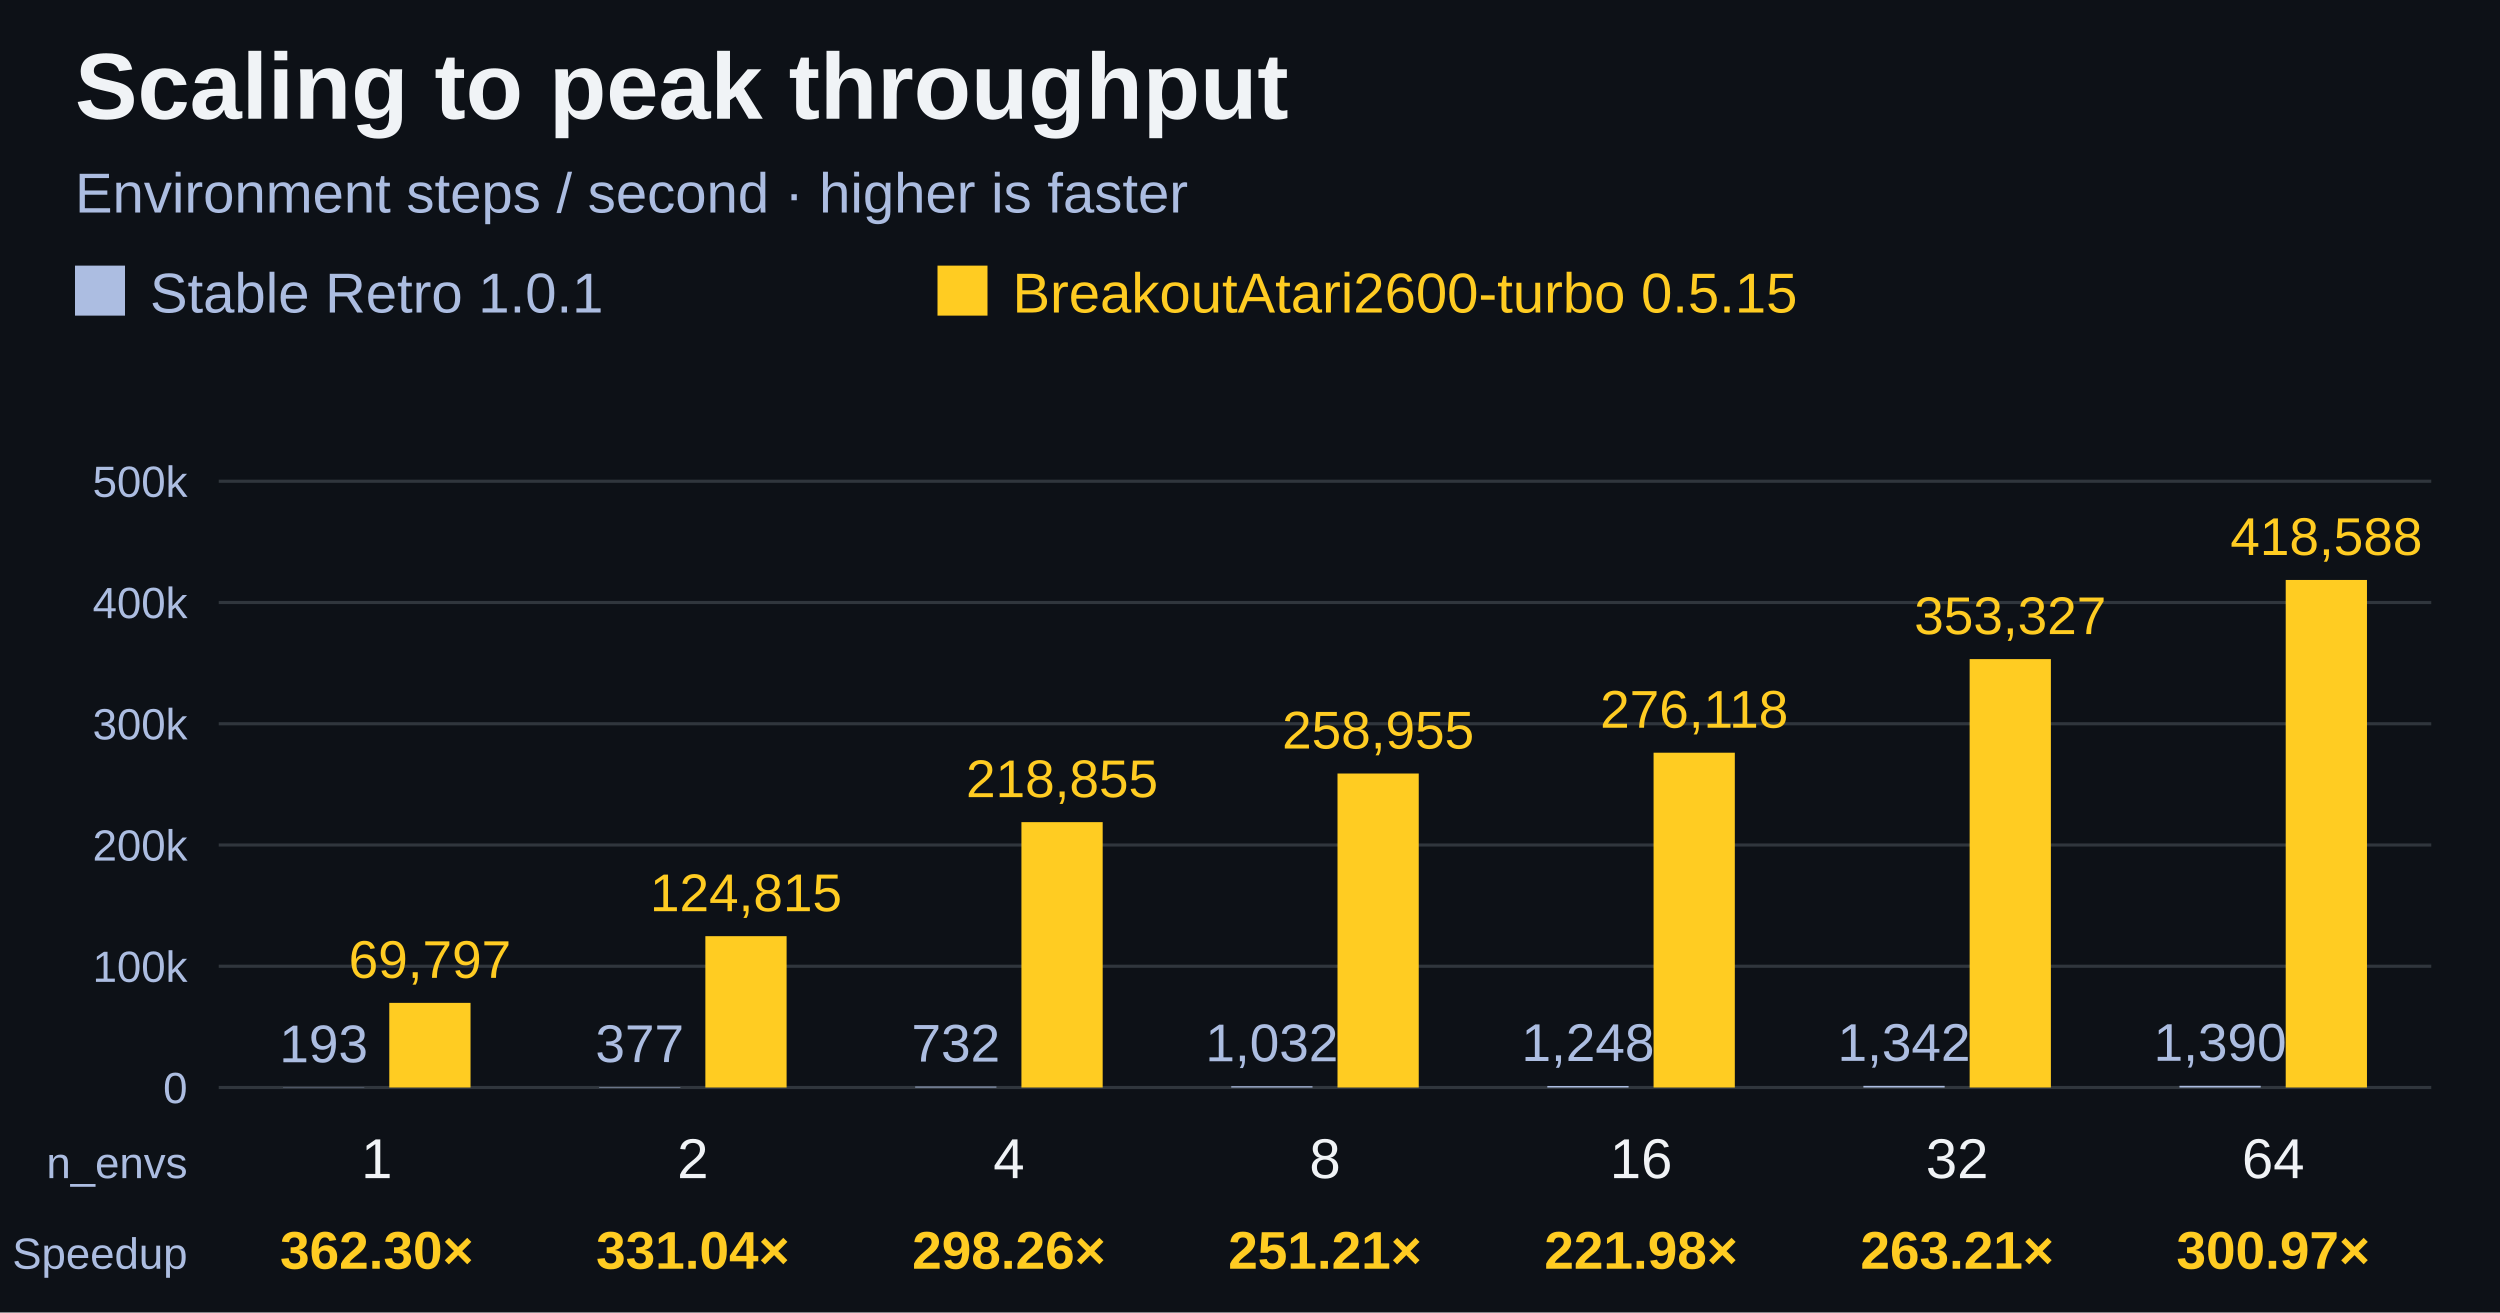
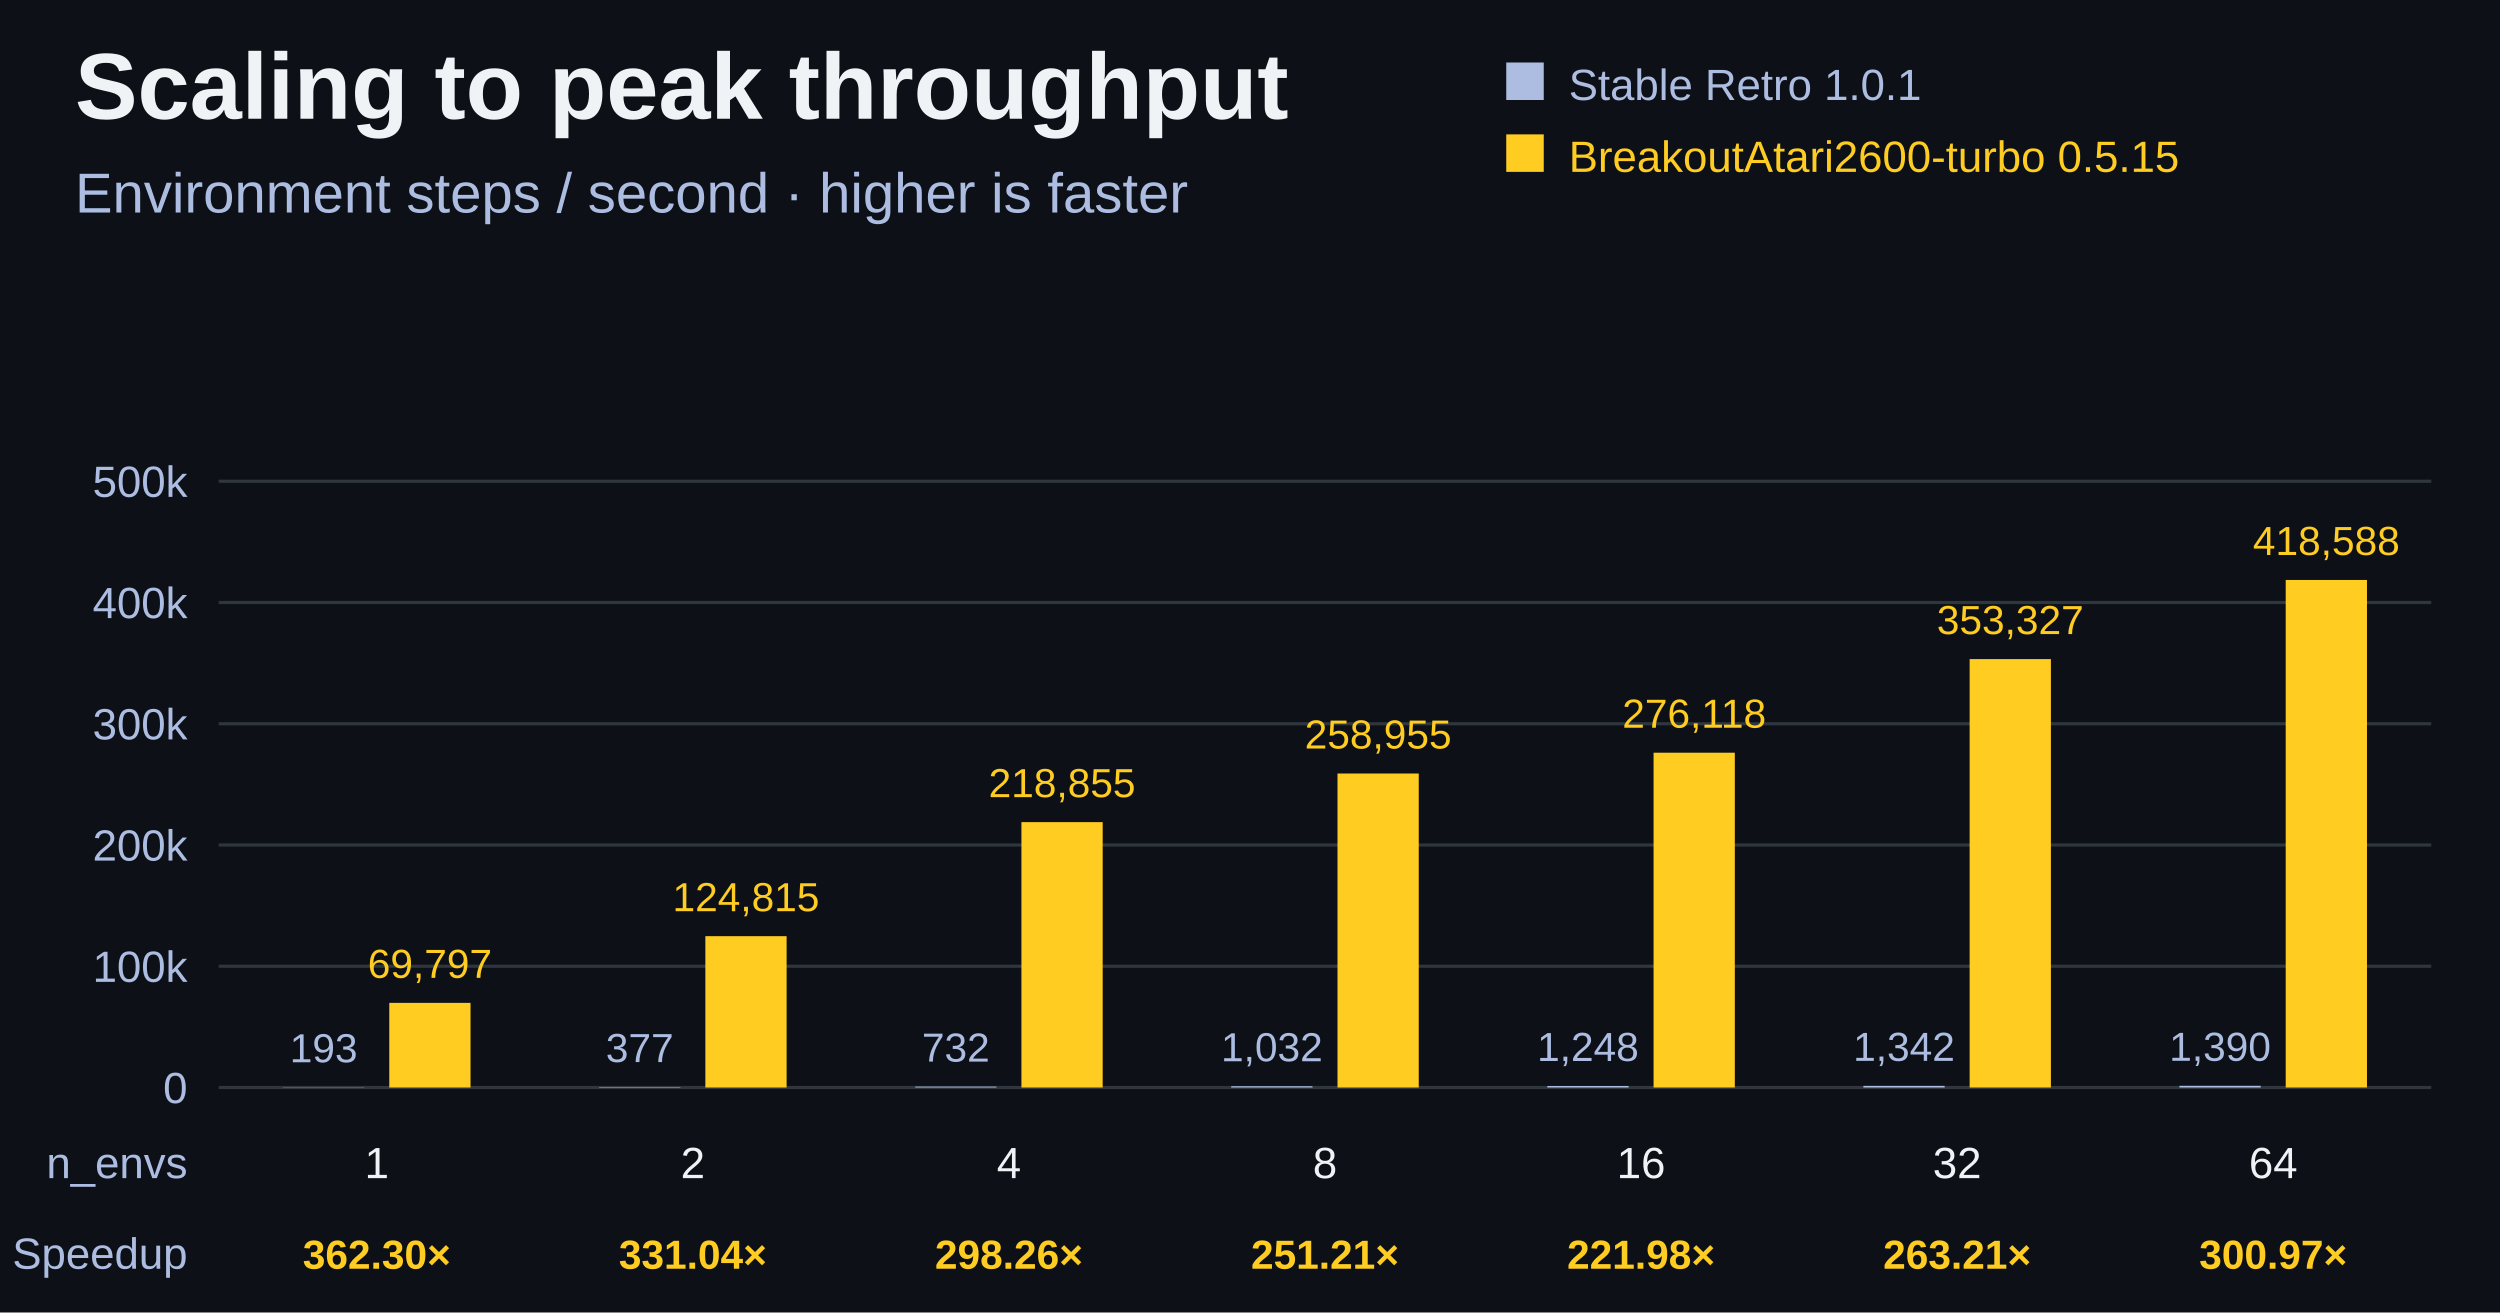
<svg xmlns="http://www.w3.org/2000/svg" width="800" height="420" viewBox="0 0 800 420" role="img" aria-labelledby="title description">
  <rect width="100%" height="100%" fill="#0d1117" />
  <g font-family="Arial, Helvetica, sans-serif" fill="#f0f3f6">
    <text x="24" y="38" font-size="30" font-weight="700">Scaling to peak throughput</text>
    <text x="24" y="68" font-size="18" fill="#acbde1">Environment steps / second · higher is faster</text>
-     <rect x="24" y="85" width="16" height="16" fill="#acbde1" />
-     <text x="48" y="100" font-size="18" fill="#acbde1">Stable Retro 1.0.1</text>
-     <rect x="300" y="85" width="16" height="16" fill="#ffcc22" />
-     <text x="324" y="100" font-size="18" fill="#ffcc22">BreakoutAtari2600-turbo 0.5.15</text>
+     <rect x="482" y="20" width="12" height="12" fill="#acbde1" />
+     <text x="502" y="32" font-size="14" fill="#acbde1">Stable Retro 1.0.1</text>
+     <rect x="482" y="43" width="12" height="12" fill="#ffcc22" />
+     <text x="502" y="55" font-size="14" fill="#ffcc22">BreakoutAtari2600-turbo 0.5.15</text>
    <path d="M70 348.000 H778" stroke="#30363d" />
    <text x="60" y="353.000" text-anchor="end" font-size="14" fill="#acbde1">0</text>
    <path d="M70 309.200 H778" stroke="#30363d" />
    <text x="60" y="314.200" text-anchor="end" font-size="14" fill="#acbde1">100k</text>
    <path d="M70 270.400 H778" stroke="#30363d" />
    <text x="60" y="275.400" text-anchor="end" font-size="14" fill="#acbde1">200k</text>
    <path d="M70 231.600 H778" stroke="#30363d" />
    <text x="60" y="236.600" text-anchor="end" font-size="14" fill="#acbde1">300k</text>
    <path d="M70 192.800 H778" stroke="#30363d" />
    <text x="60" y="197.800" text-anchor="end" font-size="14" fill="#acbde1">400k</text>
    <path d="M70 154.000 H778" stroke="#30363d" />
    <text x="60" y="159.000" text-anchor="end" font-size="14" fill="#acbde1">500k</text>
    <text x="60" y="377" text-anchor="end" font-size="14" fill="#acbde1">n_envs</text>
    <text x="60" y="406" text-anchor="end" font-size="14" fill="#acbde1">Speedup</text>
    <g data-n-envs="1">
      <rect data-provider="left" data-sps="192.64882617994488" x="90.571" y="347.925" width="26" height="0.075" fill="#acbde1" />
-       <text x="103.571" y="339.925" text-anchor="middle" font-size="17" fill="#acbde1">193</text>
+       <text x="103.571" y="339.925" text-anchor="middle" font-size="13" fill="#acbde1">193</text>
      <rect data-provider="right" data-sps="69797.45612201637" x="124.571" y="320.919" width="26" height="27.081" fill="#ffcc22" />
-       <text x="137.571" y="312.919" text-anchor="middle" font-size="17" fill="#ffcc22">69,797</text>
-       <text x="120.571" y="377" text-anchor="middle" font-size="18">1</text>
-       <text x="120.571" y="406" text-anchor="middle" font-size="17" font-weight="700" fill="#ffcc22">362.30×</text>
+       <text x="137.571" y="312.919" text-anchor="middle" font-size="13" fill="#ffcc22">69,797</text>
+       <text x="120.571" y="377" text-anchor="middle" font-size="14">1</text>
+       <text x="120.571" y="406" text-anchor="middle" font-size="13" font-weight="700" fill="#ffcc22">362.30×</text>
    </g>
    <g data-n-envs="2">
      <rect data-provider="left" data-sps="377.41150165629034" x="191.714" y="347.854" width="26" height="0.146" fill="#acbde1" />
-       <text x="204.714" y="339.854" text-anchor="middle" font-size="17" fill="#acbde1">377</text>
+       <text x="204.714" y="339.854" text-anchor="middle" font-size="13" fill="#acbde1">377</text>
      <rect data-provider="right" data-sps="124814.61841012655" x="225.714" y="299.572" width="26" height="48.428" fill="#ffcc22" />
-       <text x="238.714" y="291.572" text-anchor="middle" font-size="17" fill="#ffcc22">124,815</text>
-       <text x="221.714" y="377" text-anchor="middle" font-size="18">2</text>
-       <text x="221.714" y="406" text-anchor="middle" font-size="17" font-weight="700" fill="#ffcc22">331.04×</text>
+       <text x="238.714" y="291.572" text-anchor="middle" font-size="13" fill="#ffcc22">124,815</text>
+       <text x="221.714" y="377" text-anchor="middle" font-size="14">2</text>
+       <text x="221.714" y="406" text-anchor="middle" font-size="13" font-weight="700" fill="#ffcc22">331.04×</text>
    </g>
    <g data-n-envs="4">
      <rect data-provider="left" data-sps="732.4865964314062" x="292.857" y="347.716" width="26" height="0.284" fill="#acbde1" />
-       <text x="305.857" y="339.716" text-anchor="middle" font-size="17" fill="#acbde1">732</text>
+       <text x="305.857" y="339.716" text-anchor="middle" font-size="13" fill="#acbde1">732</text>
      <rect data-provider="right" data-sps="218855.14319058336" x="326.857" y="263.084" width="26" height="84.916" fill="#ffcc22" />
-       <text x="339.857" y="255.084" text-anchor="middle" font-size="17" fill="#ffcc22">218,855</text>
-       <text x="322.857" y="377" text-anchor="middle" font-size="18">4</text>
-       <text x="322.857" y="406" text-anchor="middle" font-size="17" font-weight="700" fill="#ffcc22">298.26×</text>
+       <text x="339.857" y="255.084" text-anchor="middle" font-size="13" fill="#ffcc22">218,855</text>
+       <text x="322.857" y="377" text-anchor="middle" font-size="14">4</text>
+       <text x="322.857" y="406" text-anchor="middle" font-size="13" font-weight="700" fill="#ffcc22">298.26×</text>
    </g>
    <g data-n-envs="8">
      <rect data-provider="left" data-sps="1032.2523001071434" x="394.000" y="347.599" width="26" height="0.401" fill="#acbde1" />
-       <text x="407.000" y="339.599" text-anchor="middle" font-size="17" fill="#acbde1">1,032</text>
+       <text x="407.000" y="339.599" text-anchor="middle" font-size="13" fill="#acbde1">1,032</text>
      <rect data-provider="right" data-sps="258955.42646216365" x="428.000" y="247.525" width="26" height="100.475" fill="#ffcc22" />
-       <text x="441.000" y="239.525" text-anchor="middle" font-size="17" fill="#ffcc22">258,955</text>
-       <text x="424.000" y="377" text-anchor="middle" font-size="18">8</text>
-       <text x="424.000" y="406" text-anchor="middle" font-size="17" font-weight="700" fill="#ffcc22">251.21×</text>
+       <text x="441.000" y="239.525" text-anchor="middle" font-size="13" fill="#ffcc22">258,955</text>
+       <text x="424.000" y="377" text-anchor="middle" font-size="14">8</text>
+       <text x="424.000" y="406" text-anchor="middle" font-size="13" font-weight="700" fill="#ffcc22">251.21×</text>
    </g>
    <g data-n-envs="16">
      <rect data-provider="left" data-sps="1247.5403221764454" x="495.143" y="347.516" width="26" height="0.484" fill="#acbde1" />
-       <text x="508.143" y="339.516" text-anchor="middle" font-size="17" fill="#acbde1">1,248</text>
+       <text x="508.143" y="339.516" text-anchor="middle" font-size="13" fill="#acbde1">1,248</text>
      <rect data-provider="right" data-sps="276117.99861899996" x="529.143" y="240.866" width="26" height="107.134" fill="#ffcc22" />
-       <text x="542.143" y="232.866" text-anchor="middle" font-size="17" fill="#ffcc22">276,118</text>
-       <text x="525.143" y="377" text-anchor="middle" font-size="18">16</text>
-       <text x="525.143" y="406" text-anchor="middle" font-size="17" font-weight="700" fill="#ffcc22">221.98×</text>
+       <text x="542.143" y="232.866" text-anchor="middle" font-size="13" fill="#ffcc22">276,118</text>
+       <text x="525.143" y="377" text-anchor="middle" font-size="14">16</text>
+       <text x="525.143" y="406" text-anchor="middle" font-size="13" font-weight="700" fill="#ffcc22">221.98×</text>
    </g>
    <g data-n-envs="32">
      <rect data-provider="left" data-sps="1342.3607550525423" x="596.286" y="347.479" width="26" height="0.521" fill="#acbde1" />
-       <text x="609.286" y="339.479" text-anchor="middle" font-size="17" fill="#acbde1">1,342</text>
+       <text x="609.286" y="339.479" text-anchor="middle" font-size="13" fill="#acbde1">1,342</text>
      <rect data-provider="right" data-sps="353326.7810414951" x="630.286" y="210.909" width="26" height="137.091" fill="#ffcc22" />
-       <text x="643.286" y="202.909" text-anchor="middle" font-size="17" fill="#ffcc22">353,327</text>
-       <text x="626.286" y="377" text-anchor="middle" font-size="18">32</text>
-       <text x="626.286" y="406" text-anchor="middle" font-size="17" font-weight="700" fill="#ffcc22">263.21×</text>
+       <text x="643.286" y="202.909" text-anchor="middle" font-size="13" fill="#ffcc22">353,327</text>
+       <text x="626.286" y="377" text-anchor="middle" font-size="14">32</text>
+       <text x="626.286" y="406" text-anchor="middle" font-size="13" font-weight="700" fill="#ffcc22">263.21×</text>
    </g>
    <g data-n-envs="64">
      <rect data-provider="left" data-sps="1389.681125166189" x="697.429" y="347.461" width="26" height="0.539" fill="#acbde1" />
-       <text x="710.429" y="339.461" text-anchor="middle" font-size="17" fill="#acbde1">1,390</text>
+       <text x="710.429" y="339.461" text-anchor="middle" font-size="13" fill="#acbde1">1,390</text>
      <rect data-provider="right" data-sps="418587.6716885976" x="731.429" y="185.588" width="26" height="162.412" fill="#ffcc22" />
-       <text x="744.429" y="177.588" text-anchor="middle" font-size="17" fill="#ffcc22">418,588</text>
-       <text x="727.429" y="377" text-anchor="middle" font-size="18">64</text>
-       <text x="727.429" y="406" text-anchor="middle" font-size="17" font-weight="700" fill="#ffcc22">300.97×</text>
+       <text x="744.429" y="177.588" text-anchor="middle" font-size="13" fill="#ffcc22">418,588</text>
+       <text x="727.429" y="377" text-anchor="middle" font-size="14">64</text>
+       <text x="727.429" y="406" text-anchor="middle" font-size="13" font-weight="700" fill="#ffcc22">300.97×</text>
    </g>
  </g>
</svg>
